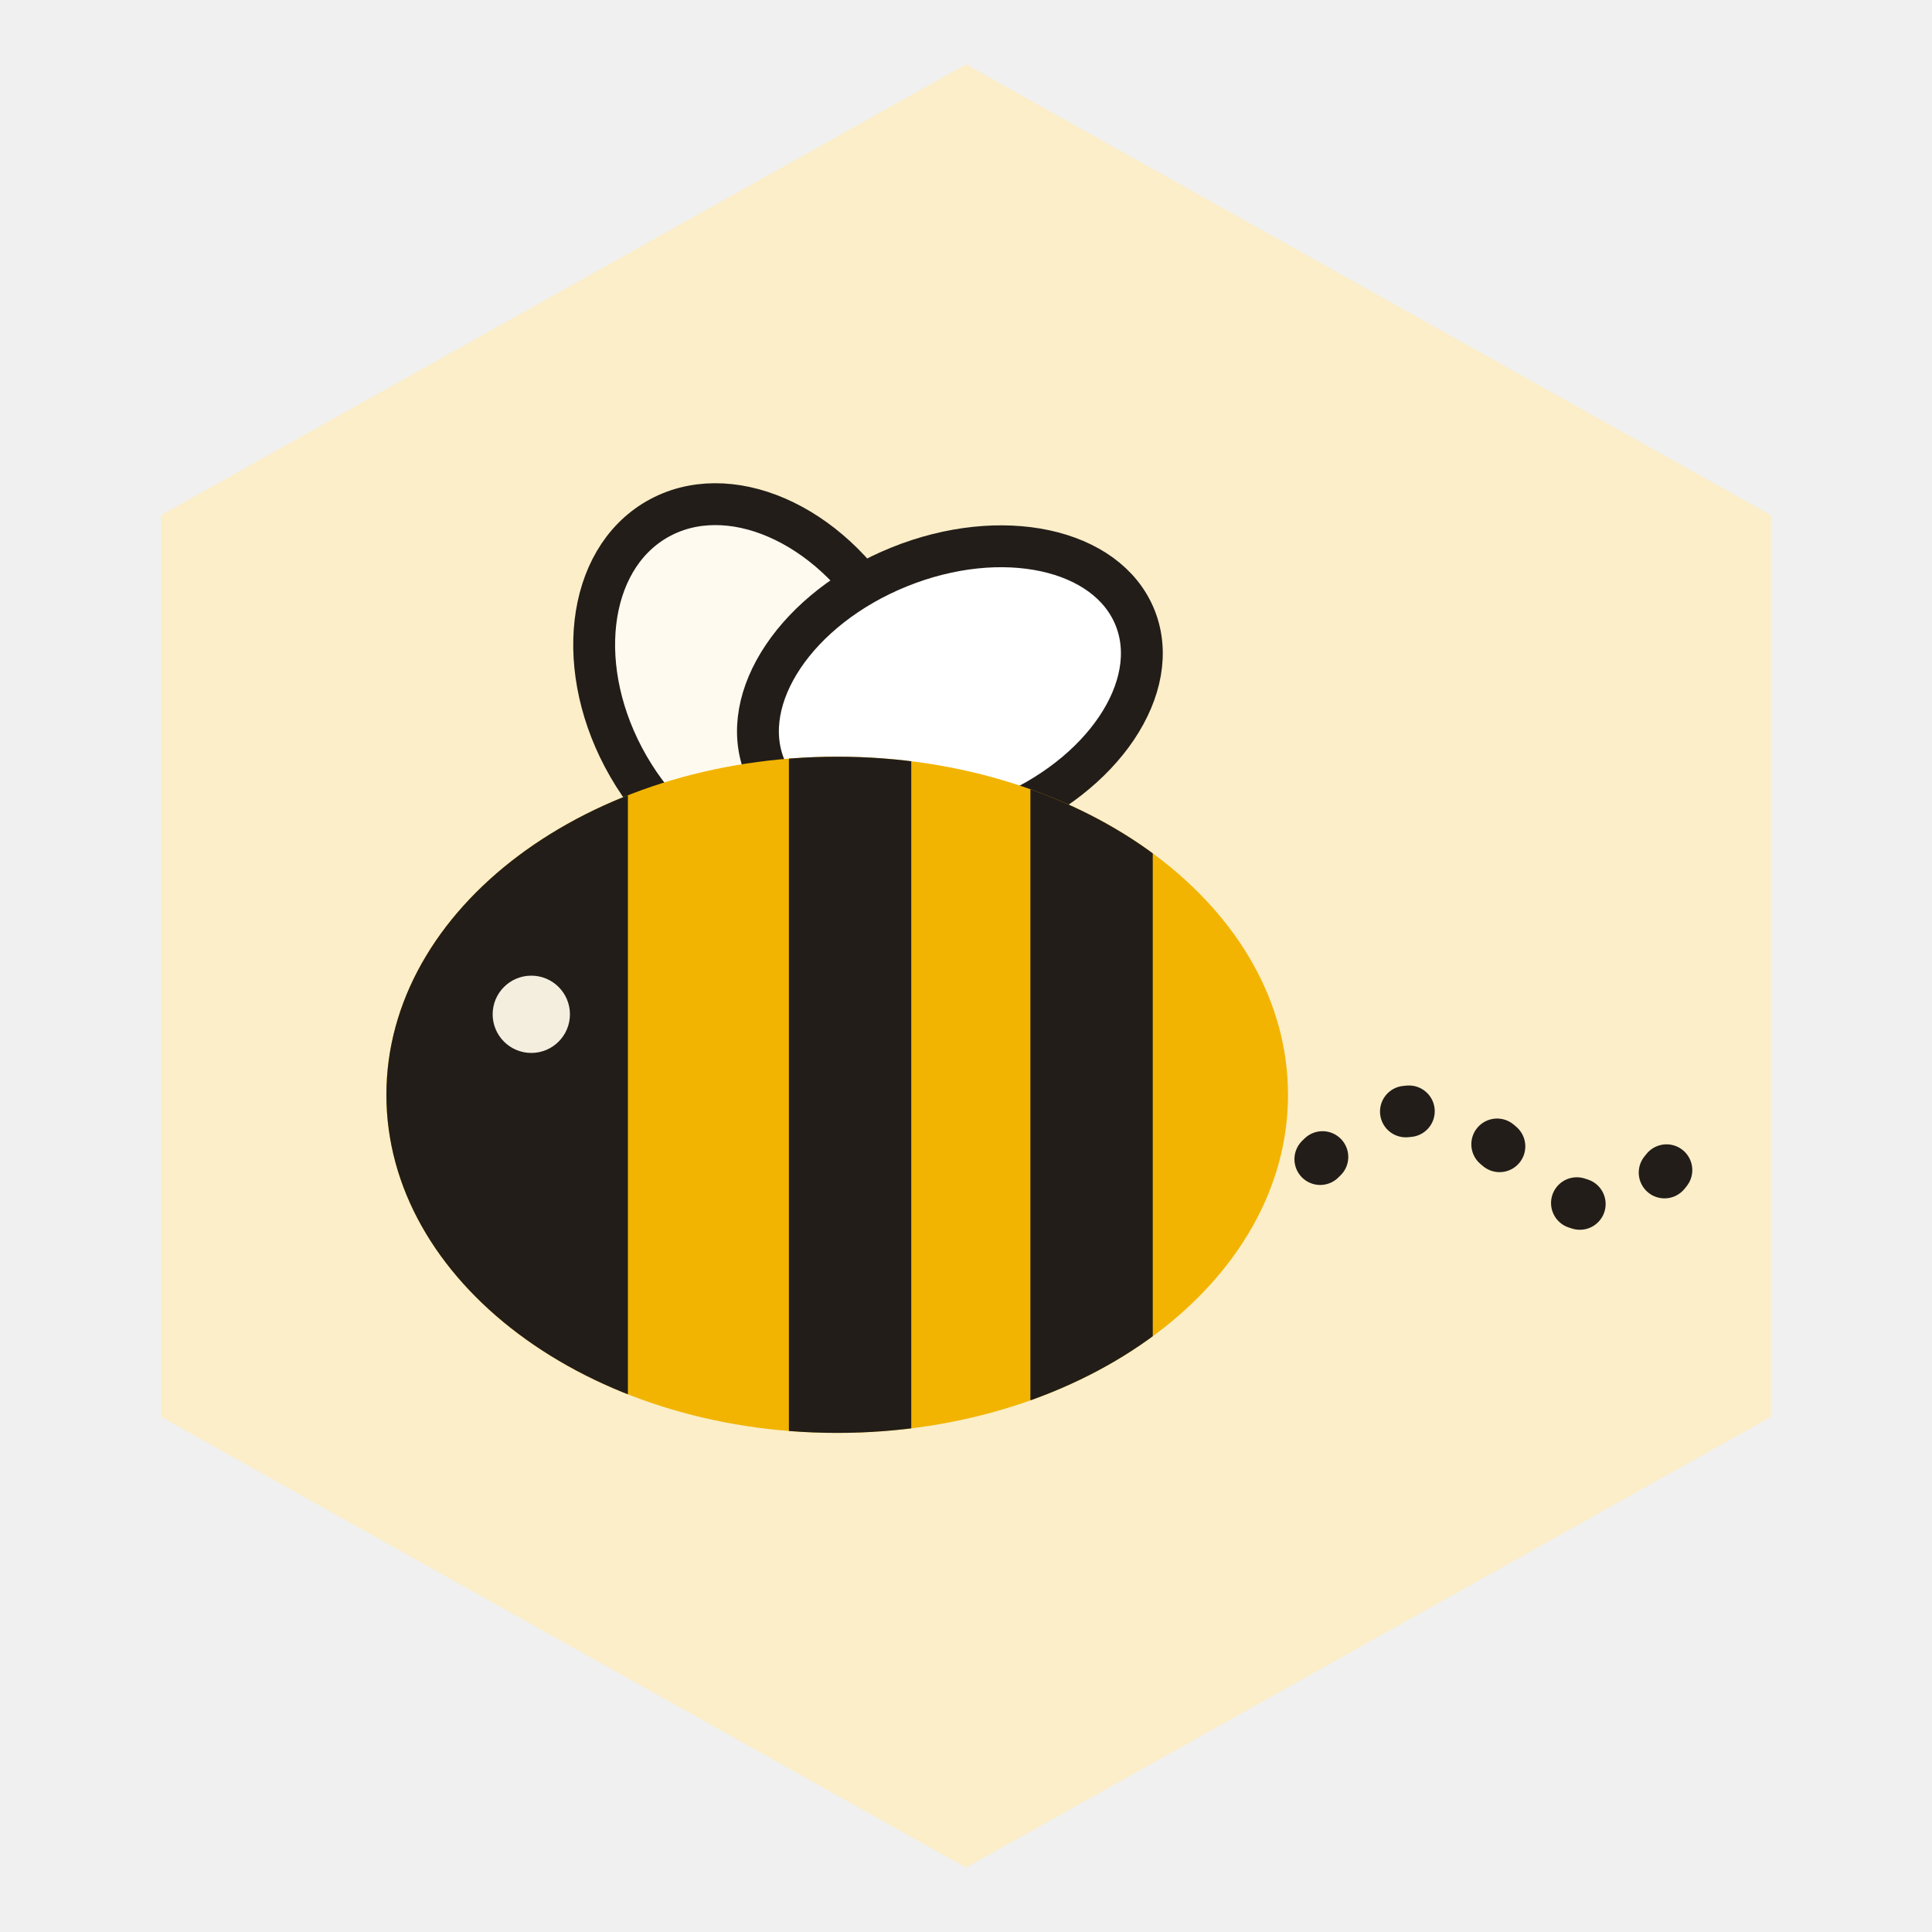
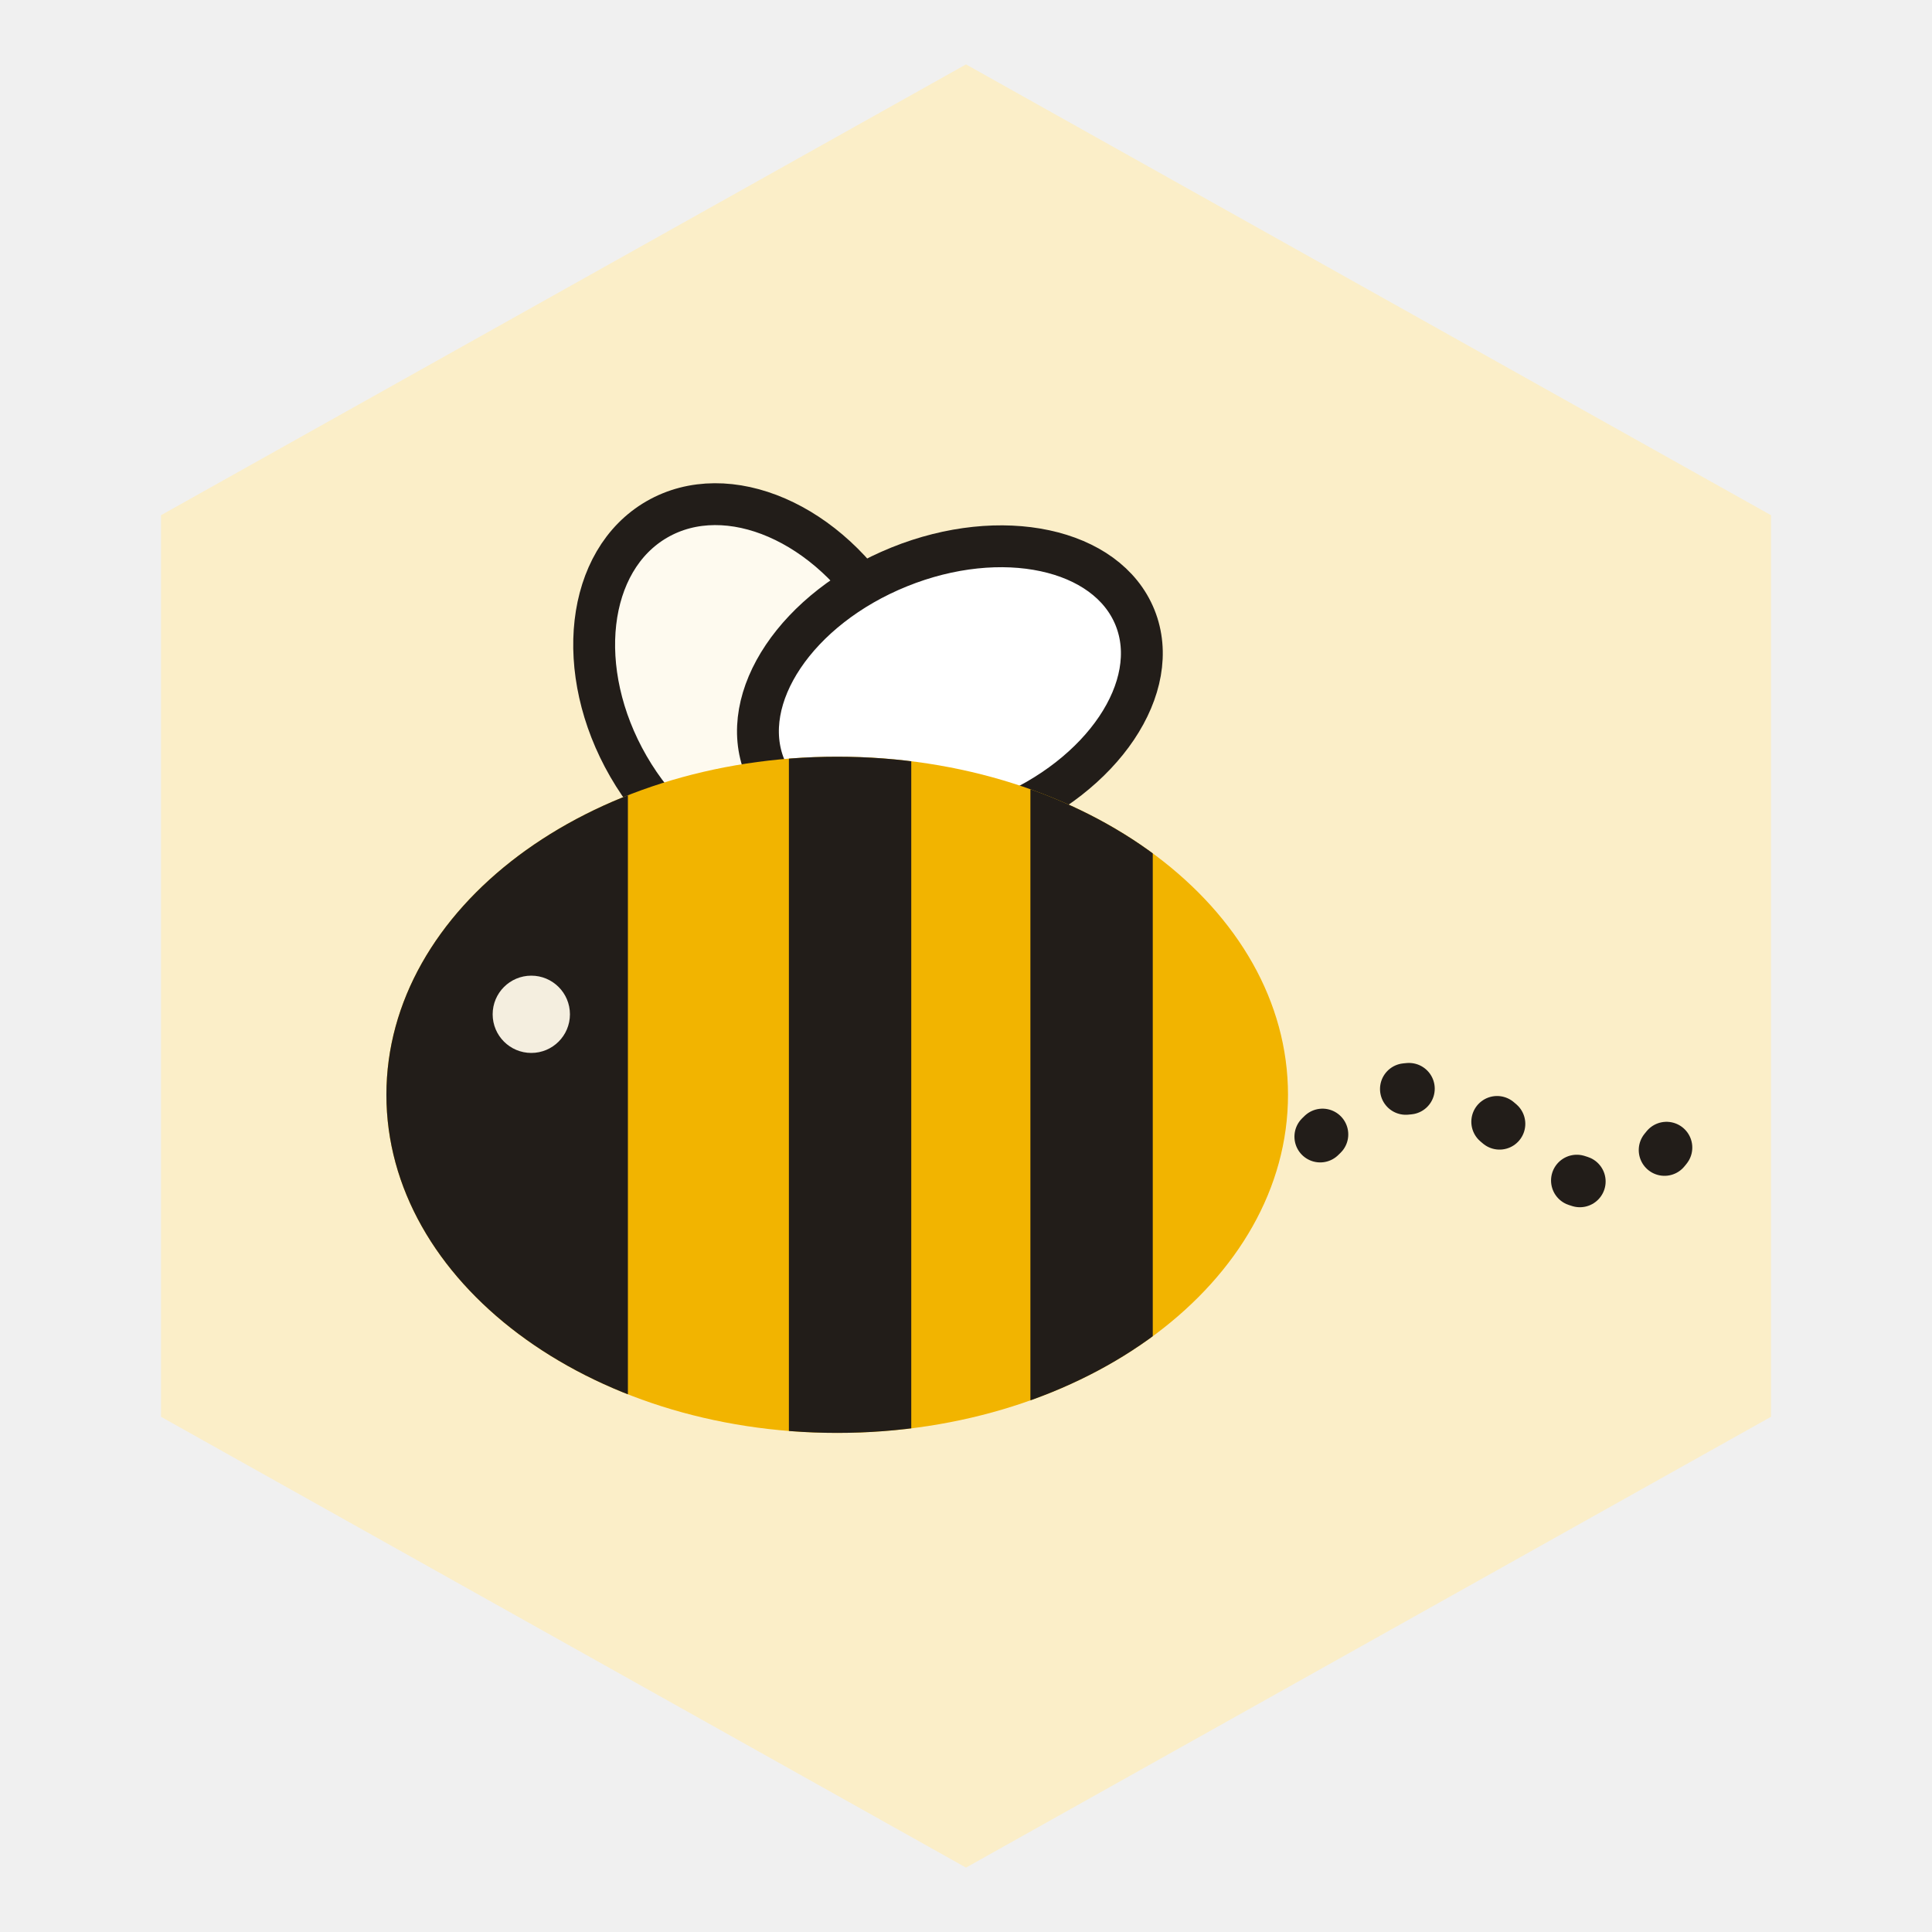
<svg xmlns="http://www.w3.org/2000/svg" viewBox="0 0 60 60">
  <polygon points="30,2 55,16 55,44 30,58 5,44 5,16" fill="#FBEEC8" />
  <clipPath id="bb">
    <ellipse cx="26" cy="34" rx="14" ry="10.5" />
  </clipPath>
-   <path d="M41 36 q3 -3 6 0 t5 0" fill="none" stroke="#221D19" stroke-width="1.6" stroke-linecap="round" stroke-dasharray="0.1 3" />
+   <path d="M41 35.3 q3 -3 6 0 t5 0" fill="none" stroke="#221D19" stroke-width="1.6" stroke-linecap="round" stroke-dasharray="0.1 3" />
  <ellipse cx="23.5" cy="21.5" rx="4.6" ry="6.2" transform="rotate(-30 23.5 21.5)" fill="#FFFFFF" fill-opacity=".7" stroke="#221D19" stroke-width="1.3" />
  <ellipse cx="29.5" cy="21.5" rx="6.2" ry="4.2" transform="rotate(-22 29.5 21.5)" fill="#FFFFFF" stroke="#221D19" stroke-width="1.3" />
  <g clip-path="url(#bb)">
    <rect x="10" y="22" width="32" height="24" fill="#F2B400" />
    <rect x="10" y="22" width="9.5" height="24" fill="#221D19" />
    <rect x="24.5" y="22" width="3.8" height="24" fill="#221D19" />
    <rect x="32" y="22" width="3.8" height="24" fill="#221D19" />
  </g>
  <circle cx="16.5" cy="31.5" r="1.2" fill="#F4EEDF" />
</svg>
